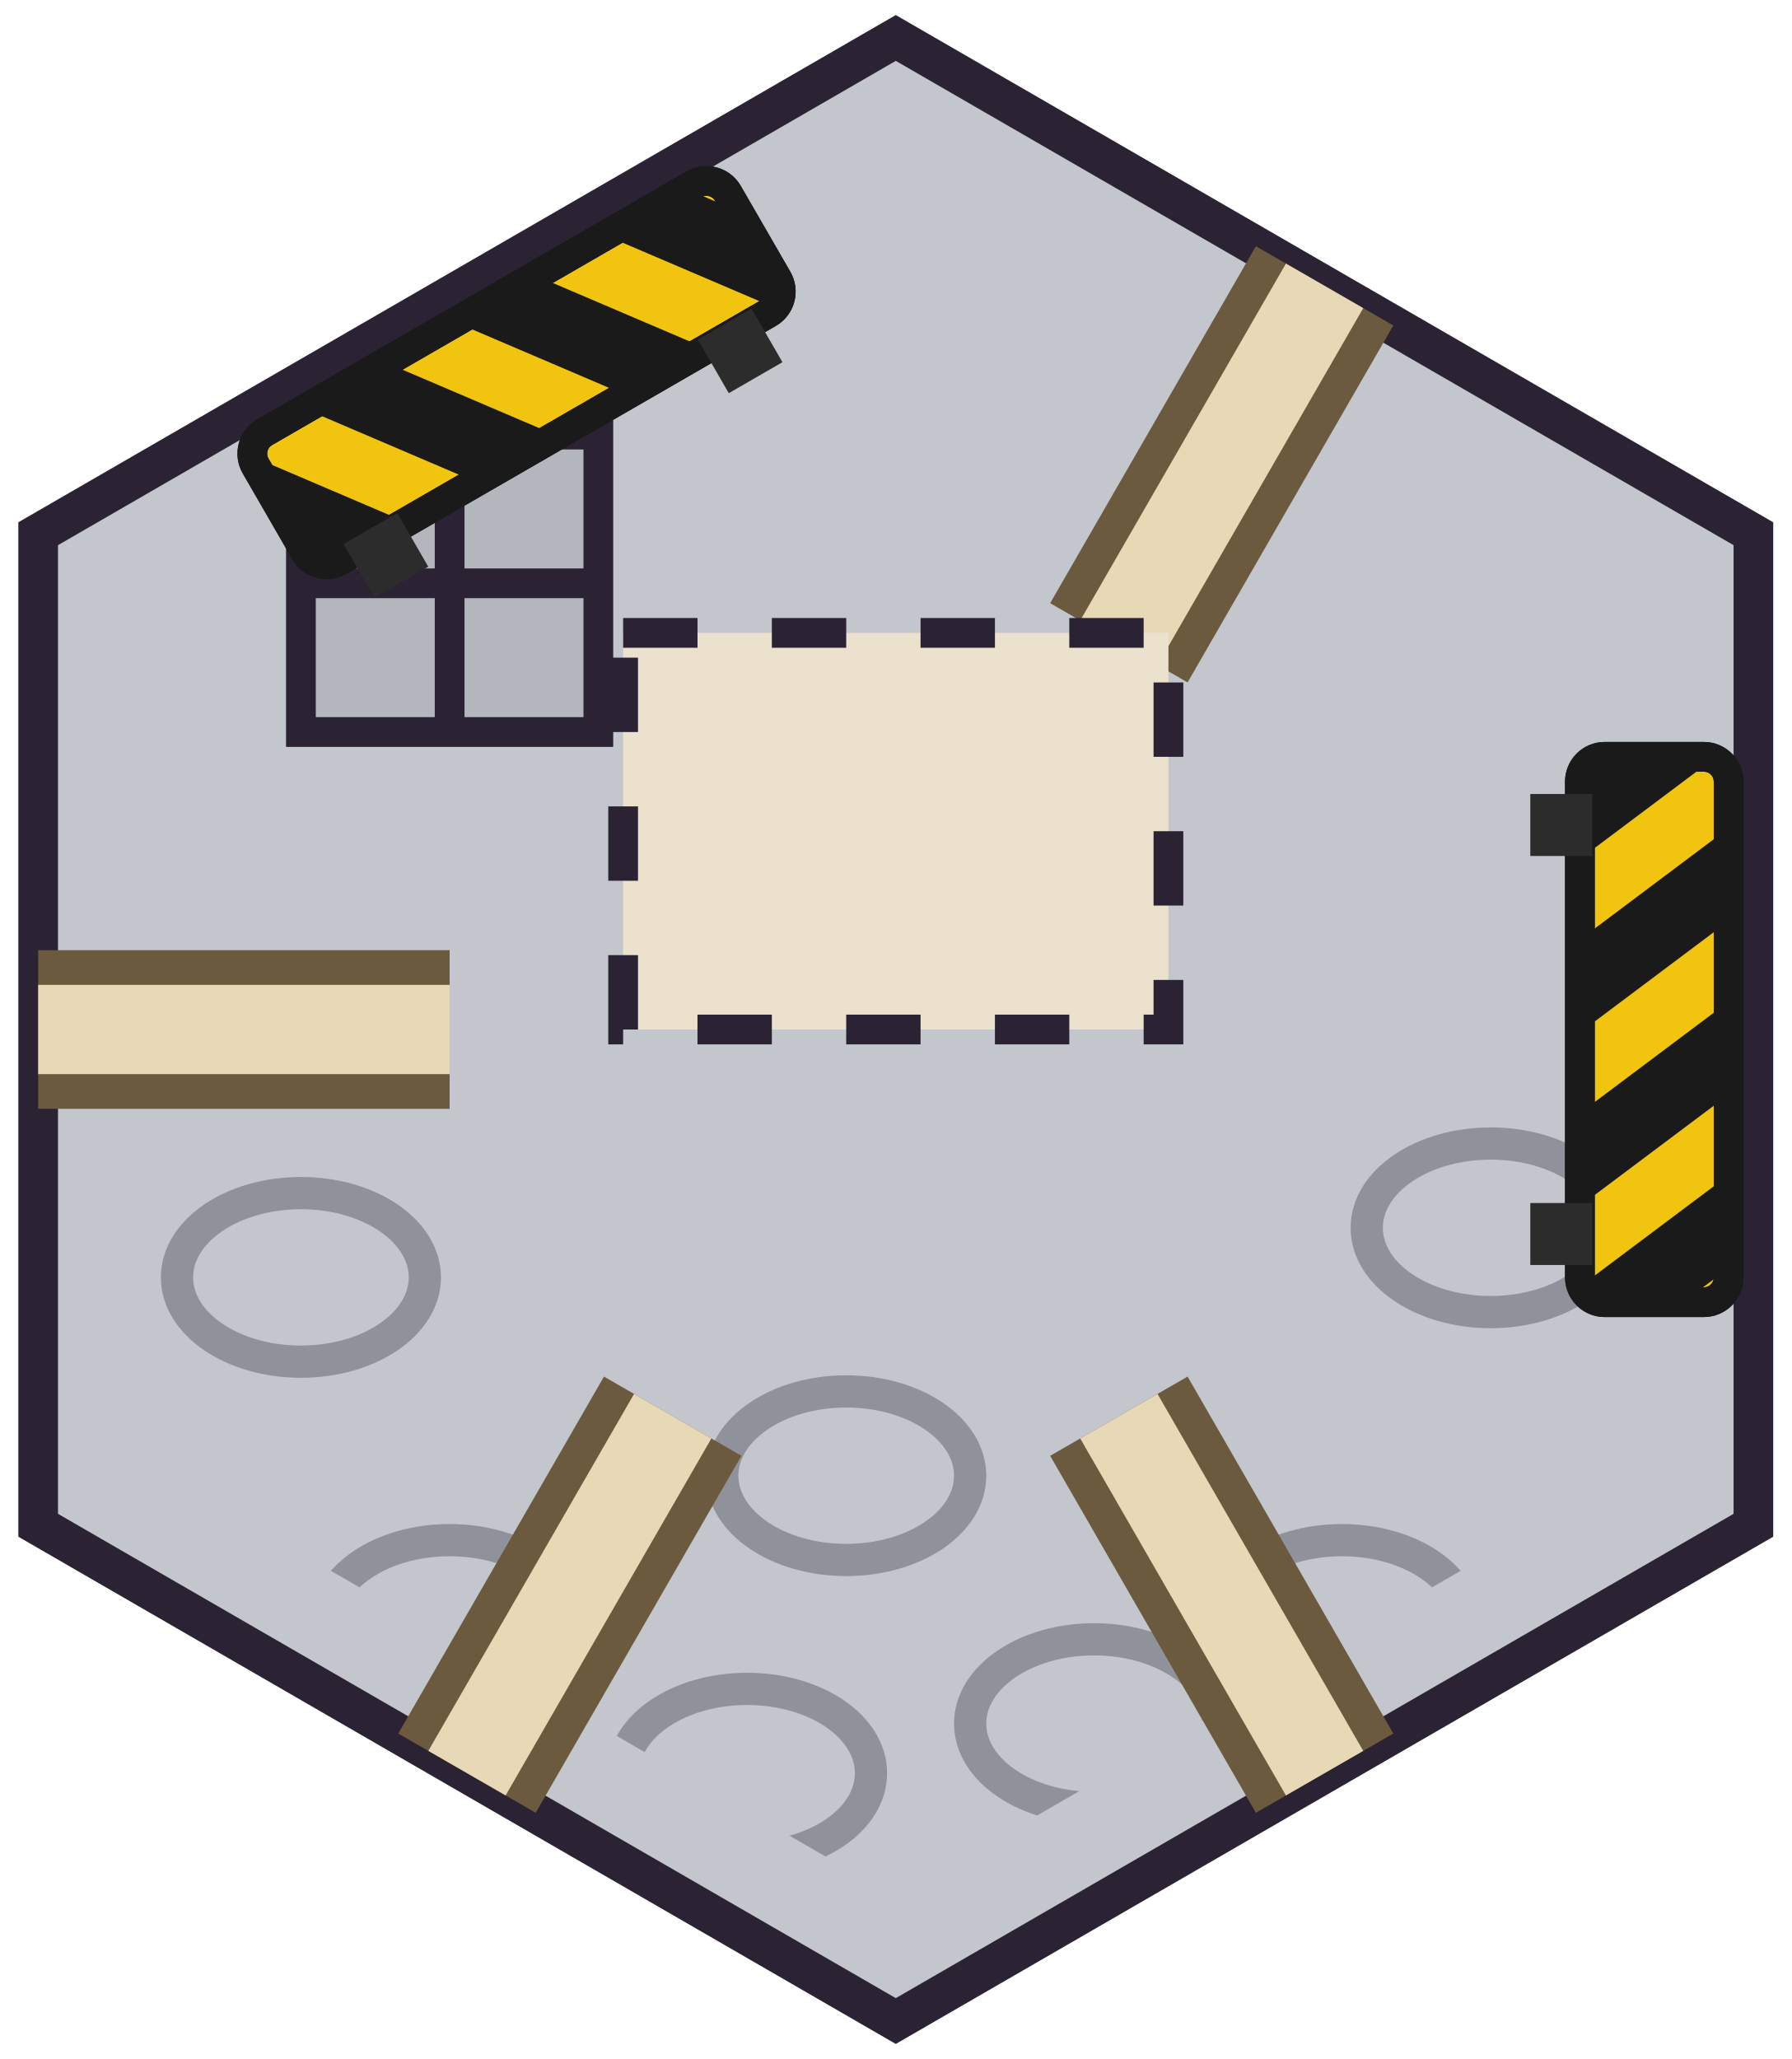
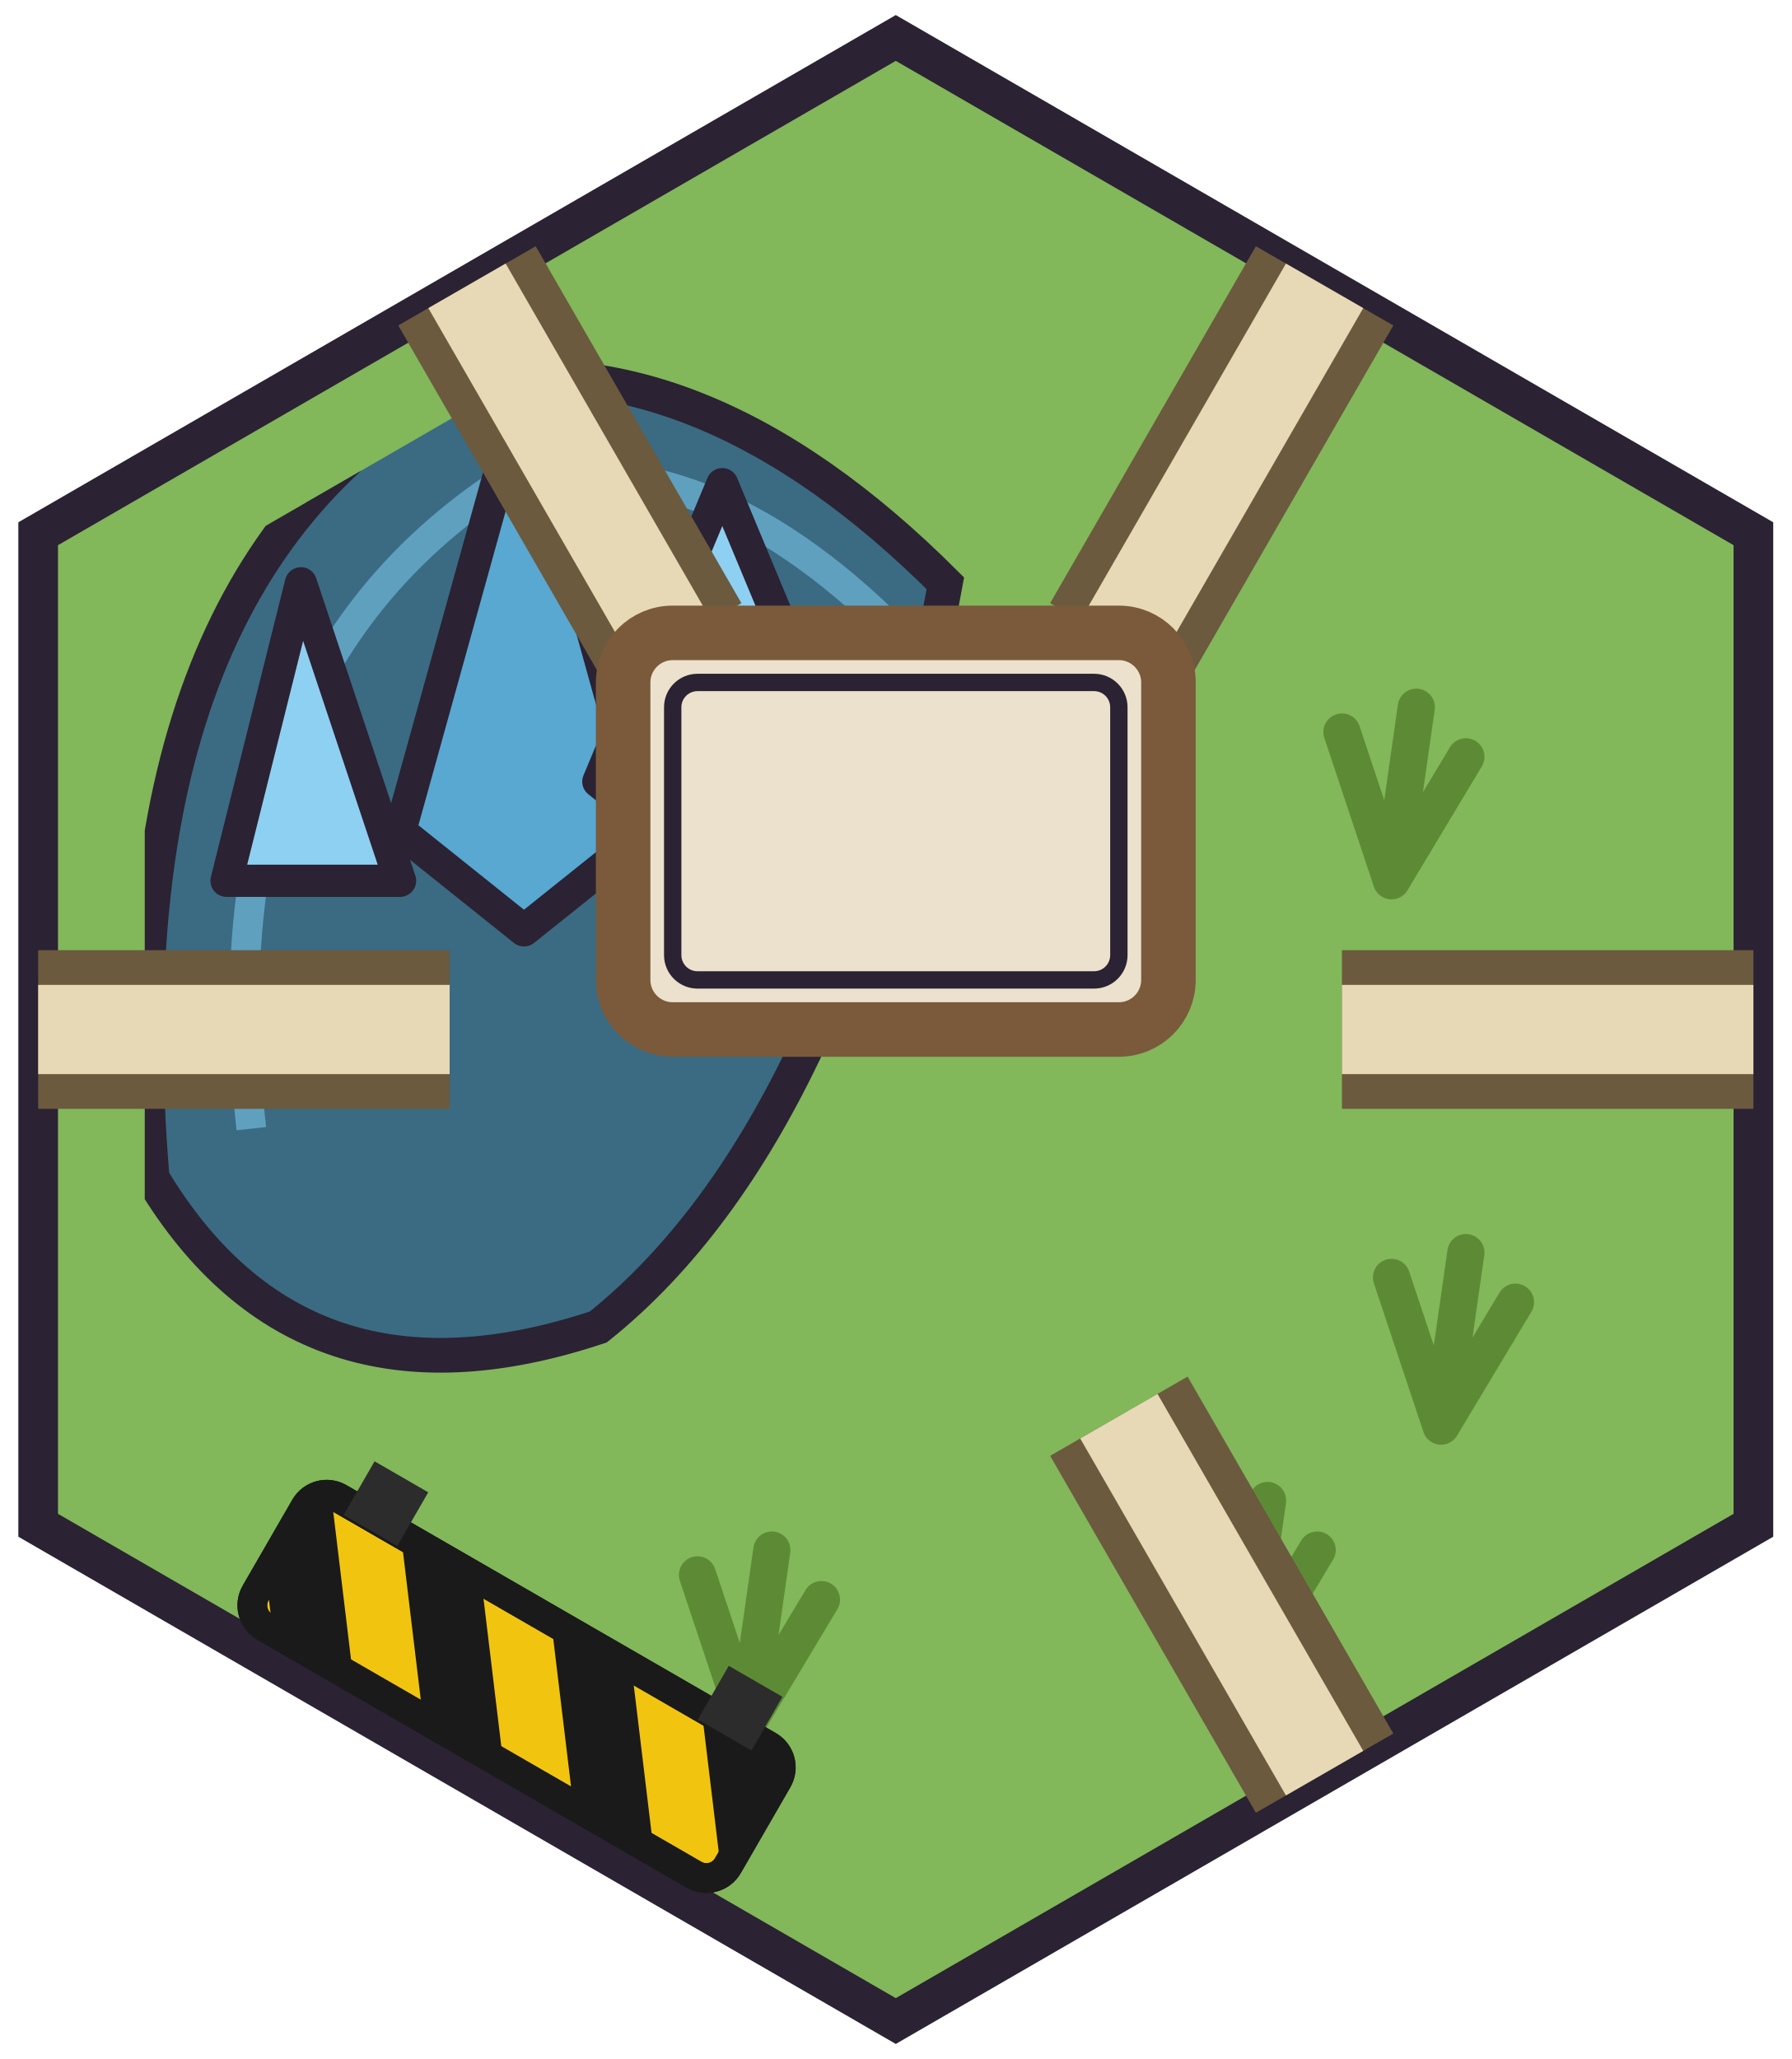
<svg xmlns="http://www.w3.org/2000/svg" viewBox="-36.14 -41.50 72.28 83.00" width="181" height="208" font-family="DejaVu Sans, Arial, sans-serif">
-   <polygon points="34.6,20.0 0.0,40.0 -34.6,20.0 -34.6,-20.0 -0.0,-40.0 34.6,-20.0" fill="#c3c6cc" stroke="#2b2233" stroke-width="1.6" />
-   <clipPath id="c_empty">
+   <polygon points="34.6,20.0 0.0,40.0 -34.6,20.0 -34.6,-20.0 -0.0,-40.0 34.6,-20.0" fill="#82b75a" stroke="#2b2233" stroke-width="1.6" />
+   <clipPath id="c_crystal">
    <polygon points="30.3,17.5 0.0,35.0 -30.3,17.5 -30.3,-17.5 -0.0,-35.0 30.3,-17.5" />
  </clipPath>
-   <g clip-path="url(#c_empty)">
-     <ellipse cx="-18" cy="24" rx="5" ry="3.4" fill="none" stroke="#8f929a" stroke-width="1.3" />
-     <ellipse cx="-6" cy="30" rx="5" ry="3.4" fill="none" stroke="#8f929a" stroke-width="1.3" />
-     <ellipse cx="8" cy="28" rx="5" ry="3.4" fill="none" stroke="#8f929a" stroke-width="1.3" />
-     <ellipse cx="18" cy="24" rx="5" ry="3.4" fill="none" stroke="#8f929a" stroke-width="1.3" />
-     <ellipse cx="-24" cy="10" rx="5" ry="3.4" fill="none" stroke="#8f929a" stroke-width="1.3" />
-     <ellipse cx="24" cy="8" rx="5" ry="3.4" fill="none" stroke="#8f929a" stroke-width="1.3" />
-     <ellipse cx="-2" cy="18" rx="5" ry="3.4" fill="none" stroke="#8f929a" stroke-width="1.3" />
-     <g stroke="#2b2233" stroke-width="1.2">
-       <rect x="-24" y="-24" width="12" height="12" fill="#b3b6bd" />
-       <path d="M-24 -18 h12 M-18 -24 v6 M-18 -12 v-6" fill="none" />
+   <g clip-path="url(#c_crystal)">
+     <path d="M-30 6 Q-32 -18 -18 -26 Q-8 -28 2 -18 Q-2 4 -12 12 Q-24 16 -30 6 Z" fill="#3a6b82" stroke="#2b2233" stroke-width="1.4" />
+     <path d="M-26 4 Q-28 -14 -16 -22 Q-8 -24 0 -16" fill="none" stroke="#5fa0bf" stroke-width="1.2" />
+     <g stroke="#2b2233" stroke-width="1.3" stroke-linejoin="round">
+       <polygon points="-20,-8 -15,-26 -10,-8 -15,-4" fill="#58a8d1" />
+       <polygon points="-12,-10 -7,-22 -2,-10 -7,-6" fill="#8ed0f2" />
+       <polygon points="-27,-6 -24,-18 -20,-6" fill="#8ed0f2" />
    </g>
+     <path d="M-6 28 l-2 -6 M-6 28 l1 -7 M-6 28 l3 -5" stroke="#5d8b35" stroke-width="1.5" fill="none" stroke-linecap="round" />
+     <path d="M14 26 l-2 -6 M14 26 l1 -7 M14 26 l3 -5" stroke="#5d8b35" stroke-width="1.5" fill="none" stroke-linecap="round" />
+     <path d="M22 16 l-2 -6 M22 16 l1 -7 M22 16 l3 -5" stroke="#5d8b35" stroke-width="1.5" fill="none" stroke-linecap="round" />
+     <path d="M20 -6 l-2 -6 M20 -6 l1 -7 M20 -6 l3 -5" stroke="#5d8b35" stroke-width="1.5" fill="none" stroke-linecap="round" />
  </g>
-   <g transform="translate(30.6,0.0) rotate(90.0)">
+   <line x1="34.6" y1="0.0" x2="18.0" y2="0.0" stroke="#6b5a3e" stroke-width="6.4" />
+   <line x1="34.6" y1="0.0" x2="18.0" y2="0.0" stroke="#e7d9b5" stroke-width="3.6" />
+   <line x1="17.3" y1="-30.0" x2="9.0" y2="-15.6" stroke="#6b5a3e" stroke-width="6.4" />
+   <line x1="17.3" y1="-30.0" x2="9.0" y2="-15.6" stroke="#e7d9b5" stroke-width="3.6" />
+   <line x1="-17.3" y1="-30.0" x2="-9.0" y2="-15.6" stroke="#6b5a3e" stroke-width="6.4" />
+   <line x1="-17.3" y1="-30.0" x2="-9.0" y2="-15.6" stroke="#e7d9b5" stroke-width="3.6" />
+   <line x1="-34.6" y1="0.0" x2="-18.0" y2="0.0" stroke="#6b5a3e" stroke-width="6.4" />
+   <line x1="-34.6" y1="0.0" x2="-18.0" y2="0.0" stroke="#e7d9b5" stroke-width="3.6" />
+   <g transform="translate(-15.3,26.5) rotate(210.0)">
    <defs>
-       <clipPath id="blk_0">
+       <clipPath id="blk_4">
        <rect x="-11" y="-3" width="22" height="6" rx="1" />
      </clipPath>
    </defs>
    <rect x="-11" y="-3" width="22" height="6" rx="1" fill="#f1c40f" stroke="#1a1a1a" stroke-width="1.2" />
-     <g clip-path="url(#blk_0)">
+     <g clip-path="url(#blk_4)">
      <line x1="-14" y1="-4" x2="-8" y2="4" stroke="#1a1a1a" stroke-width="3" />
      <line x1="-7" y1="-4" x2="-1" y2="4" stroke="#1a1a1a" stroke-width="3" />
      <line x1="0" y1="-4" x2="6" y2="4" stroke="#1a1a1a" stroke-width="3" />
      <line x1="7" y1="-4" x2="13" y2="4" stroke="#1a1a1a" stroke-width="3" />
    </g>
    <rect x="-11" y="-3" width="22" height="6" rx="1" fill="none" stroke="#1a1a1a" stroke-width="1.2" />
    <rect x="-9.5" y="2.5" width="2.5" height="2.5" fill="#2c2c2c" />
    <rect x="7" y="2.5" width="2.5" height="2.5" fill="#2c2c2c" />
  </g>
-   <line x1="17.3" y1="-30.0" x2="9.0" y2="-15.6" stroke="#6b5a3e" stroke-width="6.4" />
-   <line x1="17.3" y1="-30.0" x2="9.0" y2="-15.6" stroke="#e7d9b5" stroke-width="3.6" />
-   <g transform="translate(-15.3,-26.5) rotate(-30.0)">
-     <defs>
-       <clipPath id="blk_2">
-         <rect x="-11" y="-3" width="22" height="6" rx="1" />
-       </clipPath>
-     </defs>
-     <rect x="-11" y="-3" width="22" height="6" rx="1" fill="#f1c40f" stroke="#1a1a1a" stroke-width="1.2" />
-     <g clip-path="url(#blk_2)">
-       <line x1="-14" y1="-4" x2="-8" y2="4" stroke="#1a1a1a" stroke-width="3" />
-       <line x1="-7" y1="-4" x2="-1" y2="4" stroke="#1a1a1a" stroke-width="3" />
-       <line x1="0" y1="-4" x2="6" y2="4" stroke="#1a1a1a" stroke-width="3" />
-       <line x1="7" y1="-4" x2="13" y2="4" stroke="#1a1a1a" stroke-width="3" />
-     </g>
-     <rect x="-11" y="-3" width="22" height="6" rx="1" fill="none" stroke="#1a1a1a" stroke-width="1.2" />
-     <rect x="-9.5" y="2.5" width="2.5" height="2.5" fill="#2c2c2c" />
-     <rect x="7" y="2.5" width="2.5" height="2.5" fill="#2c2c2c" />
-   </g>
-   <line x1="-34.6" y1="0.0" x2="-18.0" y2="0.0" stroke="#6b5a3e" stroke-width="6.4" />
-   <line x1="-34.6" y1="0.0" x2="-18.0" y2="0.0" stroke="#e7d9b5" stroke-width="3.6" />
-   <line x1="-17.3" y1="30.0" x2="-9.0" y2="15.6" stroke="#6b5a3e" stroke-width="6.4" />
-   <line x1="-17.3" y1="30.0" x2="-9.0" y2="15.6" stroke="#e7d9b5" stroke-width="3.6" />
  <line x1="17.3" y1="30.0" x2="9.0" y2="15.6" stroke="#6b5a3e" stroke-width="6.4" />
  <line x1="17.3" y1="30.0" x2="9.0" y2="15.6" stroke="#e7d9b5" stroke-width="3.6" />
-   <rect x="-11" y="-16" width="22" height="16" fill="#ebe1cd" stroke="#2b2233" stroke-width="1.2" stroke-dasharray="3" />
+   <rect x="-11" y="-16" width="22" height="16" rx="2" fill="#ebe1cd" stroke="#7a5a3a" stroke-width="2.2" />
+   <rect x="-9" y="-14" width="18" height="12" rx="1" fill="none" stroke="#2b2233" stroke-width="0.7" />
</svg>
